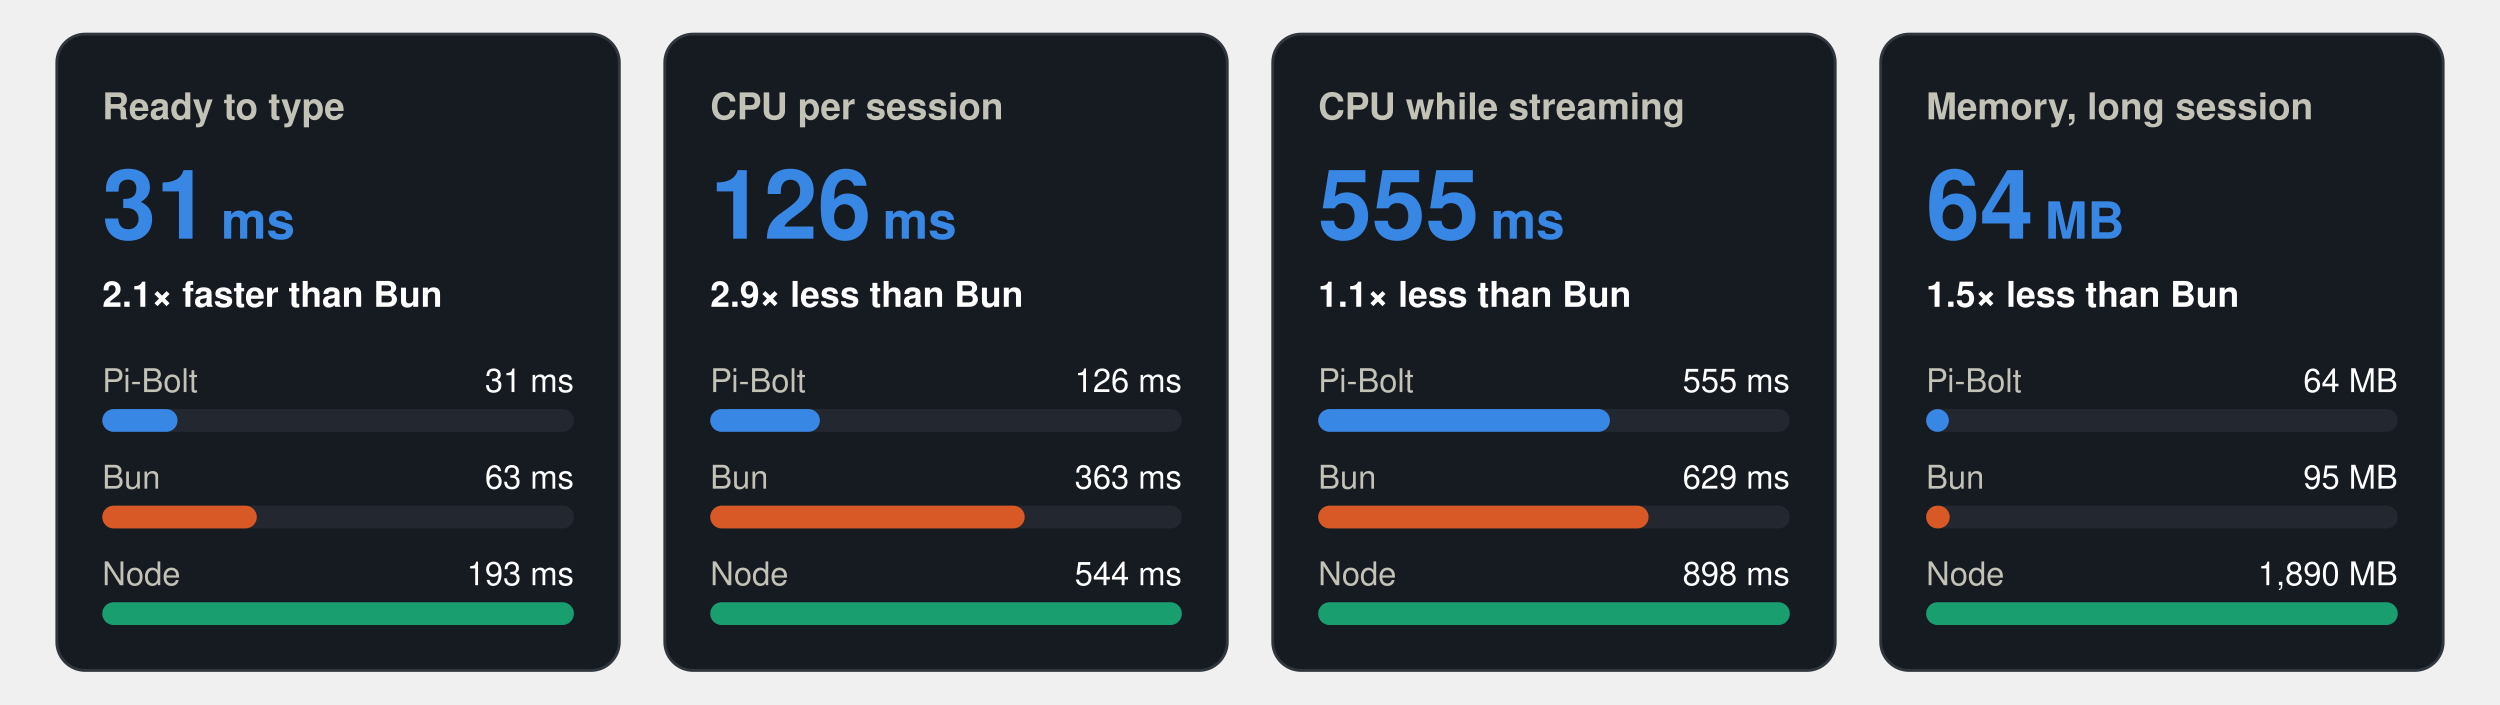
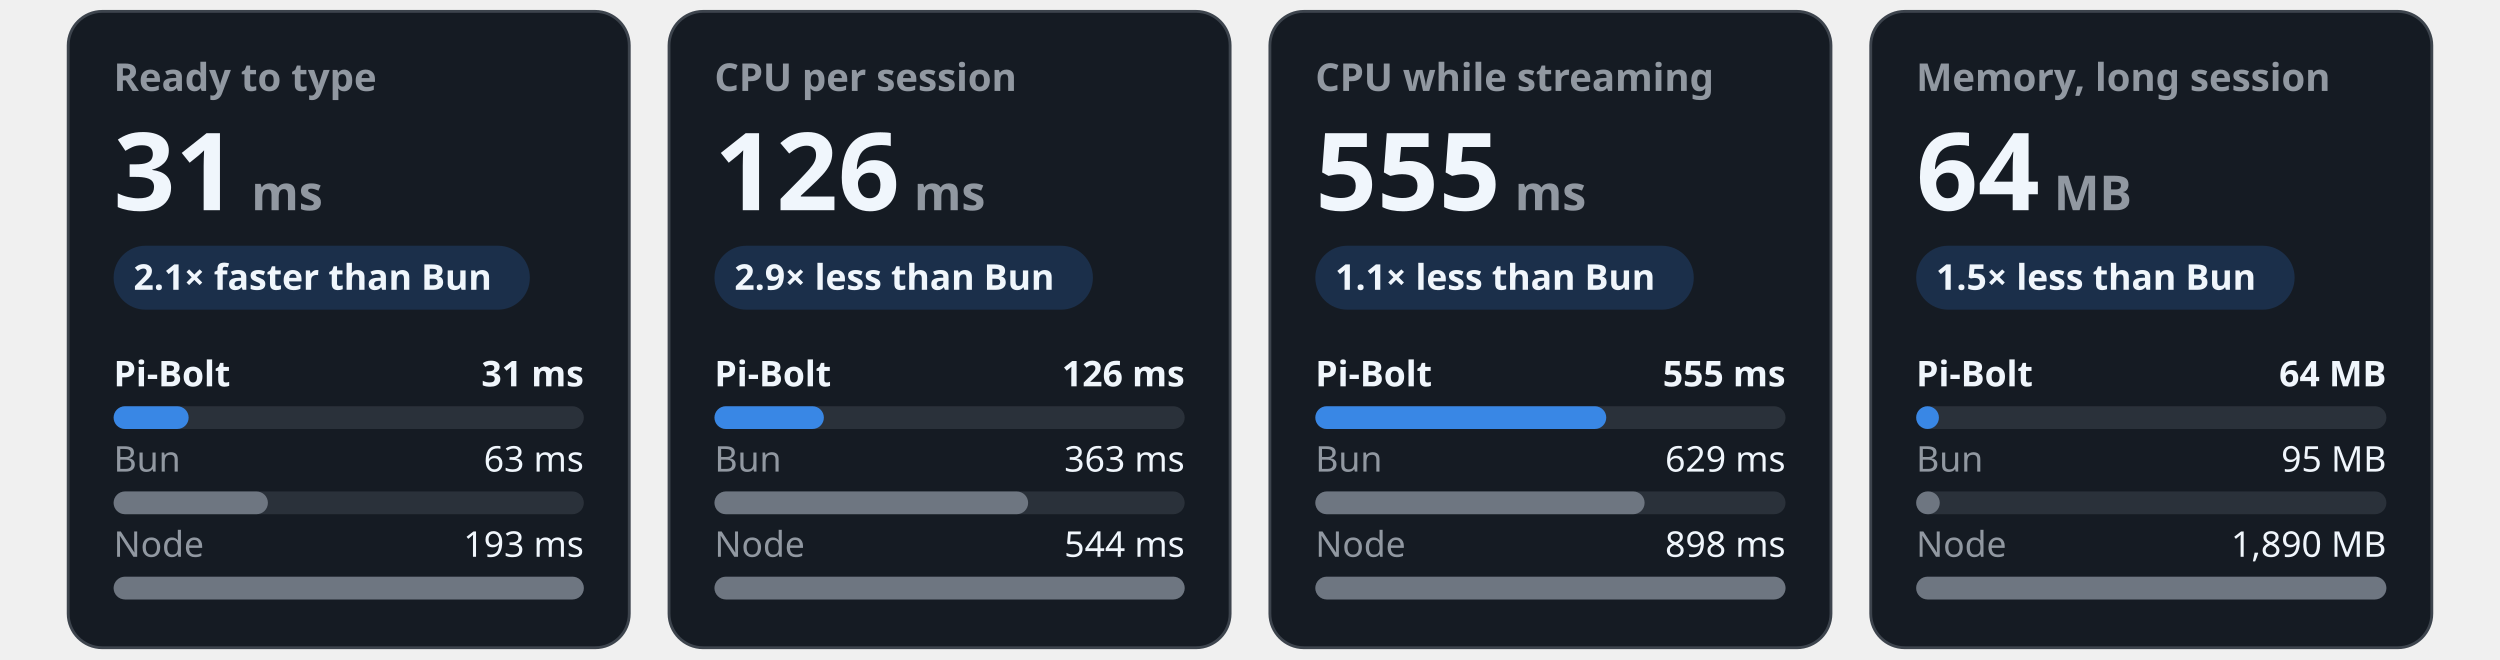
- <svg xmlns="http://www.w3.org/2000/svg" width="880" height="248" viewBox="0 0 880 248" role="img" aria-label="Pi-Bolt compared with Bun and Node">
-   <style>text{font-family:-apple-system, BlinkMacSystemFont, 'Segoe UI', Helvetica, Arial, sans-serif;font-variant-numeric:tabular-nums}</style>
-   <rect x="20.0" y="12" width="198.0" height="224" rx="10" fill="#161b22" stroke="#30363d" />
-   <text x="36.0" y="42" font-size="13" font-weight="600" fill="#c3c2b7">Ready to type</text>
-   <text x="36.0" y="84" font-size="34" font-weight="700" fill="#3987e5">31<tspan font-size="18" font-weight="600" dx="4">ms</tspan>
+ <svg xmlns="http://www.w3.org/2000/svg" width="880" height="232" viewBox="0 0 880 232" role="img" aria-label="Pi-Bolt compared with Bun and Node">
+   <style>text{font-family:-apple-system, BlinkMacSystemFont, 'Segoe UI', 'Noto Sans', Helvetica, Arial, sans-serif}</style>
+   <rect x="24.0" y="4" width="197.5" height="224" rx="12" fill="#151b23" stroke="#3d444d" />
+   <text x="40.0" y="32" font-size="13.5" font-weight="600" fill="#9198a1">Ready to type</text>
+   <text x="40.0" y="74" font-size="38" font-weight="700" fill="#f0f6fc">31<tspan font-size="17" font-weight="600" fill="#9198a1" dx="5">ms</tspan>
  </text>
-   <text x="36.0" y="108" font-size="12.5" font-weight="600" fill="#ffffff">2.1× faster than Bun</text>
-   <text x="36.0" y="138" font-size="11.5" fill="#c3c2b7">Pi-Bolt</text>
-   <text x="202.0" y="138" font-size="11.5" text-anchor="end" fill="#ffffff">31 ms</text>
-   <rect x="36.0" y="144" width="166.0" height="8" rx="4" fill="#30363d" opacity="0.5" />
-   <rect x="36.0" y="144" width="26.5" height="8" rx="4" fill="#3987e5" />
-   <text x="36.0" y="172" font-size="11.5" fill="#c3c2b7">Bun</text>
-   <text x="202.0" y="172" font-size="11.5" text-anchor="end" fill="#ffffff">63 ms</text>
-   <rect x="36.0" y="178" width="166.0" height="8" rx="4" fill="#30363d" opacity="0.5" />
-   <rect x="36.0" y="178" width="54.4" height="8" rx="4" fill="#d95926" />
-   <text x="36.0" y="206" font-size="11.5" fill="#c3c2b7">Node</text>
-   <text x="202.0" y="206" font-size="11.5" text-anchor="end" fill="#ffffff">193 ms</text>
-   <rect x="36.0" y="212" width="166.0" height="8" rx="4" fill="#30363d" opacity="0.5" />
-   <rect x="36.0" y="212" width="166.0" height="8" rx="4" fill="#199e70" />
-   <rect x="234.0" y="12" width="198.0" height="224" rx="10" fill="#161b22" stroke="#30363d" />
-   <text x="250.0" y="42" font-size="13" font-weight="600" fill="#c3c2b7">CPU per session</text>
-   <text x="250.0" y="84" font-size="34" font-weight="700" fill="#3987e5">126<tspan font-size="18" font-weight="600" dx="4">ms</tspan>
+   <rect x="40.0" y="86.5" width="146.5" height="22.5" rx="11.2" fill="#1b2f4a" />
+   <text x="47.0" y="102.0" font-size="12.5" font-weight="600" fill="#f0f6fc">2.1× faster than Bun</text>
+   <text x="40.0" y="136" font-size="12.5" font-weight="650" fill="#f0f6fc">Pi-Bolt</text>
+   <text x="205.5" y="136" font-size="12.5" font-weight="650" text-anchor="end" fill="#f0f6fc">31 ms</text>
+   <rect x="40.0" y="143" width="165.5" height="8" rx="4" fill="#3d444d" opacity="0.55" />
+   <rect x="40.0" y="143" width="26.4" height="8" rx="4" fill="#3987e5" />
+   <text x="40.0" y="166" font-size="12.5" font-weight="400" fill="#9198a1">Bun</text>
+   <text x="205.5" y="166" font-size="12.5" font-weight="400" text-anchor="end" fill="#f0f6fc">63 ms</text>
+   <rect x="40.0" y="173" width="165.5" height="8" rx="4" fill="#3d444d" opacity="0.55" />
+   <rect x="40.0" y="173" width="54.3" height="8" rx="4" fill="#6e7681" />
+   <text x="40.0" y="196" font-size="12.5" font-weight="400" fill="#9198a1">Node</text>
+   <text x="205.5" y="196" font-size="12.5" font-weight="400" text-anchor="end" fill="#f0f6fc">193 ms</text>
+   <rect x="40.0" y="203" width="165.5" height="8" rx="4" fill="#3d444d" opacity="0.55" />
+   <rect x="40.0" y="203" width="165.5" height="8" rx="4" fill="#6e7681" />
+   <rect x="235.5" y="4" width="197.5" height="224" rx="12" fill="#151b23" stroke="#3d444d" />
+   <text x="251.5" y="32" font-size="13.5" font-weight="600" fill="#9198a1">CPU per session</text>
+   <text x="251.5" y="74" font-size="38" font-weight="700" fill="#f0f6fc">126<tspan font-size="17" font-weight="600" fill="#9198a1" dx="5">ms</tspan>
  </text>
-   <text x="250.0" y="108" font-size="12.5" font-weight="600" fill="#ffffff">2.9× less than Bun</text>
-   <text x="250.0" y="138" font-size="11.5" fill="#c3c2b7">Pi-Bolt</text>
-   <text x="416.0" y="138" font-size="11.5" text-anchor="end" fill="#ffffff">126 ms</text>
-   <rect x="250.0" y="144" width="166.0" height="8" rx="4" fill="#30363d" opacity="0.5" />
-   <rect x="250.0" y="144" width="38.6" height="8" rx="4" fill="#3987e5" />
-   <text x="250.0" y="172" font-size="11.5" fill="#c3c2b7">Bun</text>
-   <text x="416.0" y="172" font-size="11.5" text-anchor="end" fill="#ffffff">363 ms</text>
-   <rect x="250.0" y="178" width="166.0" height="8" rx="4" fill="#30363d" opacity="0.5" />
-   <rect x="250.0" y="178" width="110.7" height="8" rx="4" fill="#d95926" />
-   <text x="250.0" y="206" font-size="11.5" fill="#c3c2b7">Node</text>
-   <text x="416.0" y="206" font-size="11.5" text-anchor="end" fill="#ffffff">544 ms</text>
-   <rect x="250.0" y="212" width="166.0" height="8" rx="4" fill="#30363d" opacity="0.5" />
-   <rect x="250.0" y="212" width="166.0" height="8" rx="4" fill="#199e70" />
-   <rect x="448.0" y="12" width="198.0" height="224" rx="10" fill="#161b22" stroke="#30363d" />
-   <text x="464.0" y="42" font-size="13" font-weight="600" fill="#c3c2b7">CPU while streaming</text>
-   <text x="464.0" y="84" font-size="34" font-weight="700" fill="#3987e5">555<tspan font-size="18" font-weight="600" dx="4">ms</tspan>
+   <rect x="251.5" y="86.5" width="133.2" height="22.5" rx="11.2" fill="#1b2f4a" />
+   <text x="258.5" y="102.0" font-size="12.5" font-weight="600" fill="#f0f6fc">2.9× less than Bun</text>
+   <text x="251.5" y="136" font-size="12.5" font-weight="650" fill="#f0f6fc">Pi-Bolt</text>
+   <text x="417.0" y="136" font-size="12.5" font-weight="650" text-anchor="end" fill="#f0f6fc">126 ms</text>
+   <rect x="251.5" y="143" width="165.5" height="8" rx="4" fill="#3d444d" opacity="0.55" />
+   <rect x="251.5" y="143" width="38.5" height="8" rx="4" fill="#3987e5" />
+   <text x="251.5" y="166" font-size="12.5" font-weight="400" fill="#9198a1">Bun</text>
+   <text x="417.0" y="166" font-size="12.5" font-weight="400" text-anchor="end" fill="#f0f6fc">363 ms</text>
+   <rect x="251.5" y="173" width="165.5" height="8" rx="4" fill="#3d444d" opacity="0.55" />
+   <rect x="251.5" y="173" width="110.4" height="8" rx="4" fill="#6e7681" />
+   <text x="251.5" y="196" font-size="12.5" font-weight="400" fill="#9198a1">Node</text>
+   <text x="417.0" y="196" font-size="12.5" font-weight="400" text-anchor="end" fill="#f0f6fc">544 ms</text>
+   <rect x="251.5" y="203" width="165.5" height="8" rx="4" fill="#3d444d" opacity="0.55" />
+   <rect x="251.5" y="203" width="165.5" height="8" rx="4" fill="#6e7681" />
+   <rect x="447.0" y="4" width="197.5" height="224" rx="12" fill="#151b23" stroke="#3d444d" />
+   <text x="463.0" y="32" font-size="13.5" font-weight="600" fill="#9198a1">CPU while streaming</text>
+   <text x="463.0" y="74" font-size="38" font-weight="700" fill="#f0f6fc">555<tspan font-size="17" font-weight="600" fill="#9198a1" dx="5">ms</tspan>
  </text>
-   <text x="464.0" y="108" font-size="12.5" font-weight="600" fill="#ffffff">1.1× less than Bun</text>
-   <text x="464.0" y="138" font-size="11.5" fill="#c3c2b7">Pi-Bolt</text>
-   <text x="630.0" y="138" font-size="11.5" text-anchor="end" fill="#ffffff">555 ms</text>
-   <rect x="464.0" y="144" width="166.0" height="8" rx="4" fill="#30363d" opacity="0.5" />
-   <rect x="464.0" y="144" width="102.7" height="8" rx="4" fill="#3987e5" />
-   <text x="464.0" y="172" font-size="11.5" fill="#c3c2b7">Bun</text>
-   <text x="630.0" y="172" font-size="11.5" text-anchor="end" fill="#ffffff">629 ms</text>
-   <rect x="464.0" y="178" width="166.0" height="8" rx="4" fill="#30363d" opacity="0.5" />
-   <rect x="464.0" y="178" width="116.3" height="8" rx="4" fill="#d95926" />
-   <text x="464.0" y="206" font-size="11.5" fill="#c3c2b7">Node</text>
-   <text x="630.0" y="206" font-size="11.5" text-anchor="end" fill="#ffffff">898 ms</text>
-   <rect x="464.0" y="212" width="166.0" height="8" rx="4" fill="#30363d" opacity="0.5" />
-   <rect x="464.0" y="212" width="166.0" height="8" rx="4" fill="#199e70" />
-   <rect x="662.0" y="12" width="198.0" height="224" rx="10" fill="#161b22" stroke="#30363d" />
-   <text x="678.0" y="42" font-size="13" font-weight="600" fill="#c3c2b7">Memory, long session</text>
-   <text x="678.0" y="84" font-size="34" font-weight="700" fill="#3987e5">64<tspan font-size="18" font-weight="600" dx="4">MB</tspan>
+   <rect x="463.0" y="86.5" width="133.2" height="22.5" rx="11.2" fill="#1b2f4a" />
+   <text x="470.0" y="102.0" font-size="12.5" font-weight="600" fill="#f0f6fc">1.1× less than Bun</text>
+   <text x="463.0" y="136" font-size="12.5" font-weight="650" fill="#f0f6fc">Pi-Bolt</text>
+   <text x="628.5" y="136" font-size="12.5" font-weight="650" text-anchor="end" fill="#f0f6fc">555 ms</text>
+   <rect x="463.0" y="143" width="165.5" height="8" rx="4" fill="#3d444d" opacity="0.55" />
+   <rect x="463.0" y="143" width="102.4" height="8" rx="4" fill="#3987e5" />
+   <text x="463.0" y="166" font-size="12.5" font-weight="400" fill="#9198a1">Bun</text>
+   <text x="628.5" y="166" font-size="12.5" font-weight="400" text-anchor="end" fill="#f0f6fc">629 ms</text>
+   <rect x="463.0" y="173" width="165.5" height="8" rx="4" fill="#3d444d" opacity="0.55" />
+   <rect x="463.0" y="173" width="115.9" height="8" rx="4" fill="#6e7681" />
+   <text x="463.0" y="196" font-size="12.5" font-weight="400" fill="#9198a1">Node</text>
+   <text x="628.5" y="196" font-size="12.5" font-weight="400" text-anchor="end" fill="#f0f6fc">898 ms</text>
+   <rect x="463.0" y="203" width="165.5" height="8" rx="4" fill="#3d444d" opacity="0.55" />
+   <rect x="463.0" y="203" width="165.5" height="8" rx="4" fill="#6e7681" />
+   <rect x="658.5" y="4" width="197.5" height="224" rx="12" fill="#151b23" stroke="#3d444d" />
+   <text x="674.5" y="32" font-size="13.5" font-weight="600" fill="#9198a1">Memory, long session</text>
+   <text x="674.5" y="74" font-size="38" font-weight="700" fill="#f0f6fc">64<tspan font-size="17" font-weight="600" fill="#9198a1" dx="5">MB</tspan>
  </text>
-   <text x="678.0" y="108" font-size="12.5" font-weight="600" fill="#ffffff">1.5× less than Bun</text>
-   <text x="678.0" y="138" font-size="11.5" fill="#c3c2b7">Pi-Bolt</text>
-   <text x="844.0" y="138" font-size="11.5" text-anchor="end" fill="#ffffff">64 MB</text>
-   <rect x="678.0" y="144" width="166.0" height="8" rx="4" fill="#30363d" opacity="0.5" />
-   <rect x="678.0" y="144" width="8.0" height="8" rx="4" fill="#3987e5" />
-   <text x="678.0" y="172" font-size="11.5" fill="#c3c2b7">Bun</text>
-   <text x="844.0" y="172" font-size="11.5" text-anchor="end" fill="#ffffff">95 MB</text>
-   <rect x="678.0" y="178" width="166.0" height="8" rx="4" fill="#30363d" opacity="0.5" />
-   <rect x="678.0" y="178" width="8.3" height="8" rx="4" fill="#d95926" />
-   <text x="678.0" y="206" font-size="11.5" fill="#c3c2b7">Node</text>
-   <text x="844.0" y="206" font-size="11.5" text-anchor="end" fill="#ffffff">1,890 MB</text>
-   <rect x="678.0" y="212" width="166.0" height="8" rx="4" fill="#30363d" opacity="0.5" />
-   <rect x="678.0" y="212" width="166.0" height="8" rx="4" fill="#199e70" />
+   <rect x="674.5" y="86.5" width="133.2" height="22.5" rx="11.2" fill="#1b2f4a" />
+   <text x="681.5" y="102.0" font-size="12.5" font-weight="600" fill="#f0f6fc">1.5× less than Bun</text>
+   <text x="674.5" y="136" font-size="12.5" font-weight="650" fill="#f0f6fc">Pi-Bolt</text>
+   <text x="840.0" y="136" font-size="12.5" font-weight="650" text-anchor="end" fill="#f0f6fc">64 MB</text>
+   <rect x="674.5" y="143" width="165.5" height="8" rx="4" fill="#3d444d" opacity="0.55" />
+   <rect x="674.5" y="143" width="8.0" height="8" rx="4" fill="#3987e5" />
+   <text x="674.5" y="166" font-size="12.5" font-weight="400" fill="#9198a1">Bun</text>
+   <text x="840.0" y="166" font-size="12.5" font-weight="400" text-anchor="end" fill="#f0f6fc">95 MB</text>
+   <rect x="674.5" y="173" width="165.5" height="8" rx="4" fill="#3d444d" opacity="0.55" />
+   <rect x="674.5" y="173" width="8.3" height="8" rx="4" fill="#6e7681" />
+   <text x="674.5" y="196" font-size="12.5" font-weight="400" fill="#9198a1">Node</text>
+   <text x="840.0" y="196" font-size="12.5" font-weight="400" text-anchor="end" fill="#f0f6fc">1,890 MB</text>
+   <rect x="674.5" y="203" width="165.5" height="8" rx="4" fill="#3d444d" opacity="0.55" />
+   <rect x="674.5" y="203" width="165.5" height="8" rx="4" fill="#6e7681" />
</svg>
